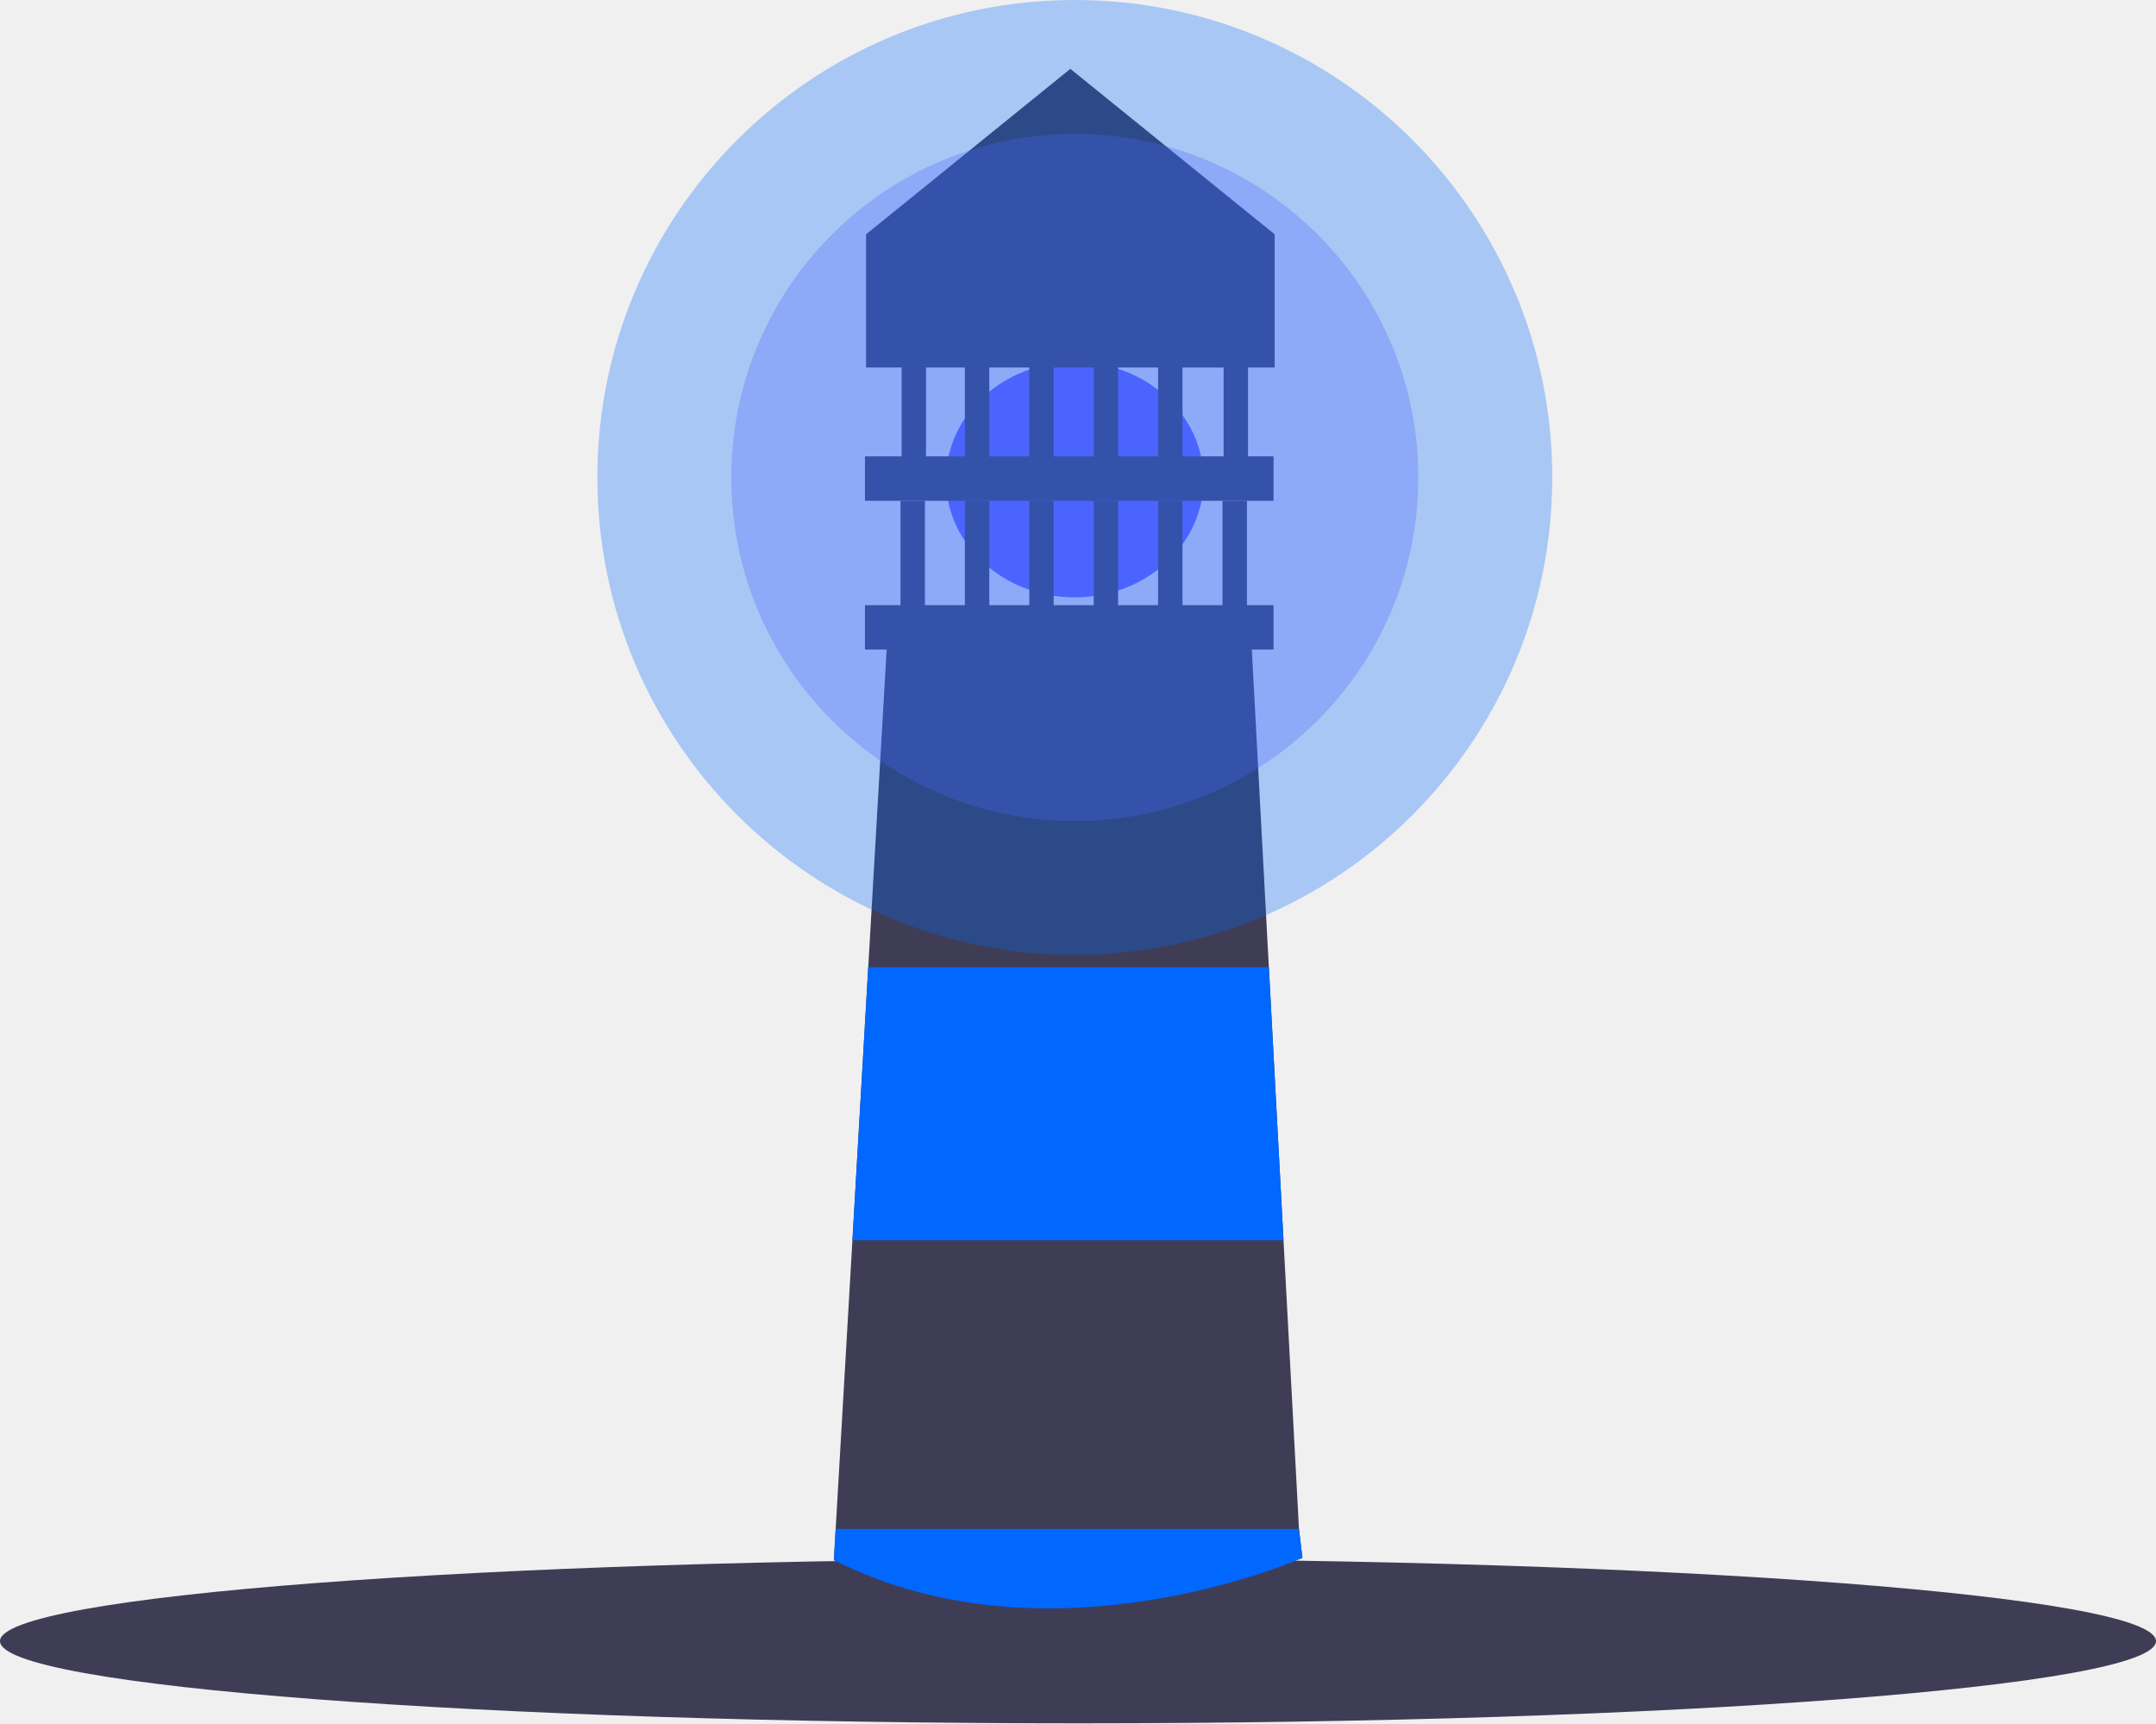
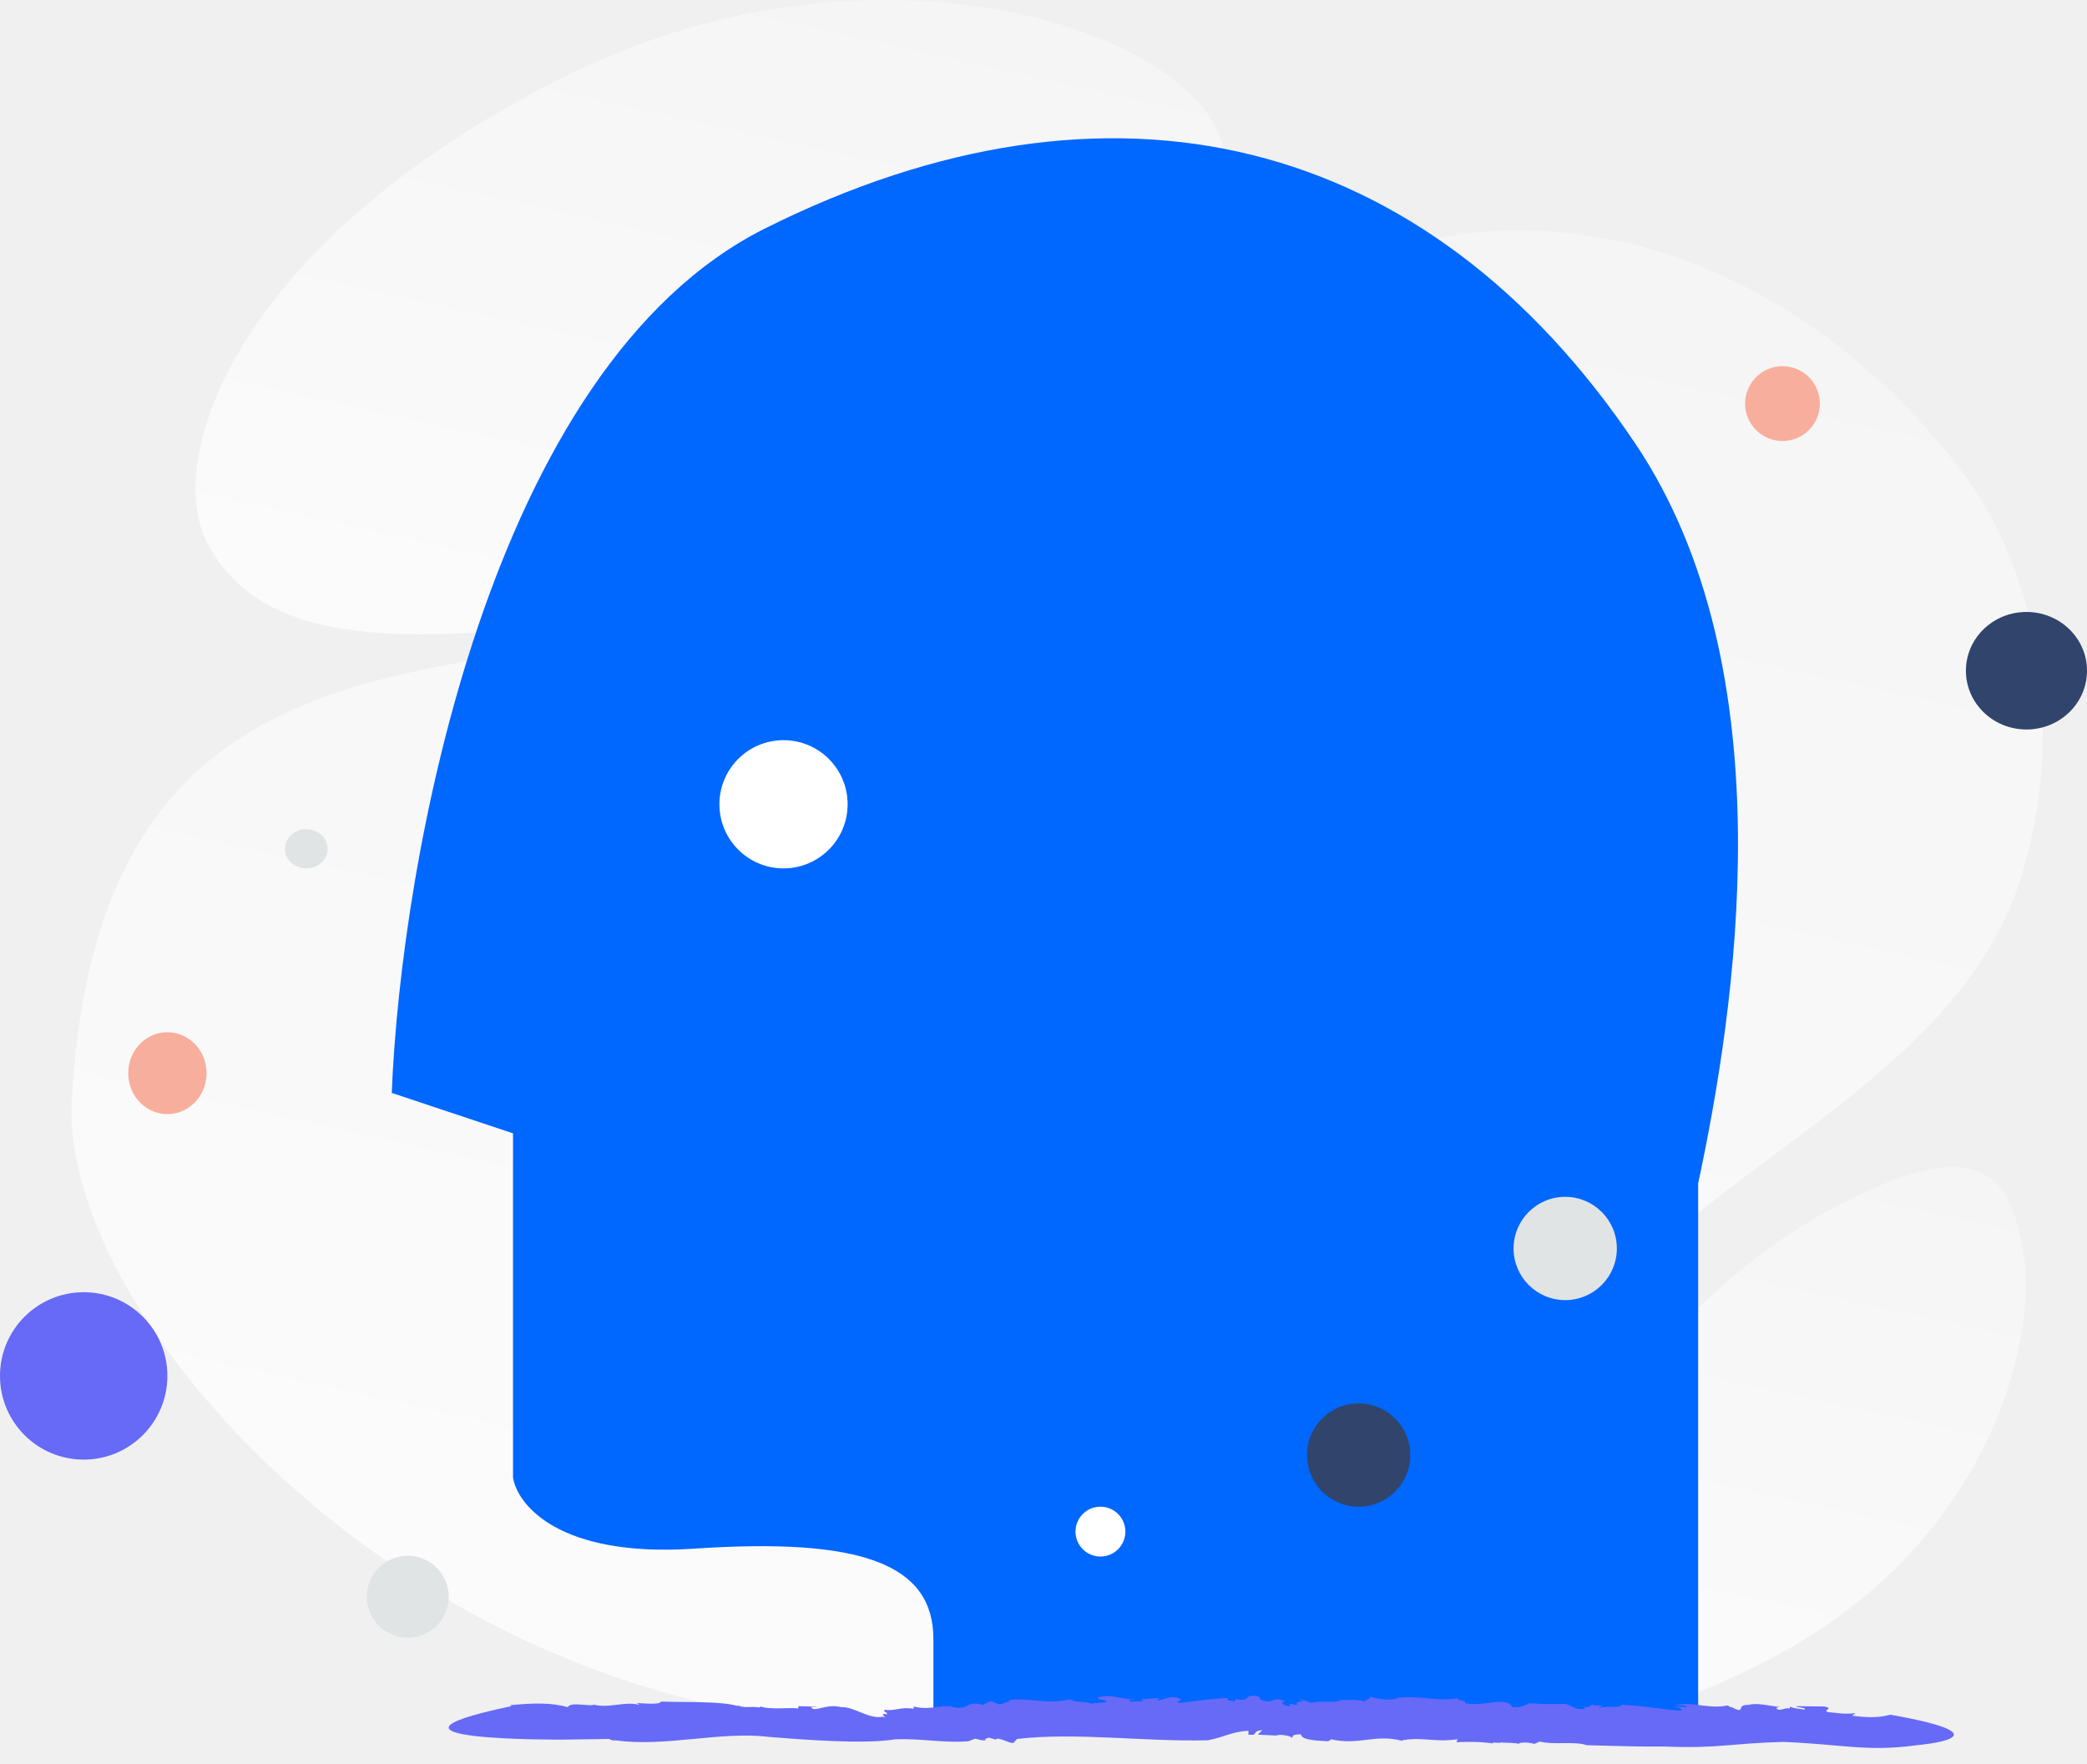
- <svg xmlns="http://www.w3.org/2000/svg" data-name="Layer 1" width="970.875" height="776" viewBox="0 0 970.875 776" version="1.1" id="svg191">
-   <defs id="defs195" />
-   <ellipse cx="485.438" cy="739" rx="485.438" ry="37" fill="#3f3d56" id="ellipse105" style="stroke-width:0.929" />
-   <ellipse cx="484" cy="216" rx="58" ry="53" fill="#6c63ff" id="ellipse107" />
-   <path d="m 586.5,701.5 c 0,0 -123.5,49.5 -211,1 l 0.81,-14 7.54,-130 7.13,-123 8.52,-147 h 164 l 7.88,147 6.6,123 6.97,130 z" fill="#3f3d56" id="path109" />
-   <path d="M 375.5,288.5" fill="none" stroke="#2f2e41" stroke-miterlimit="10" id="path111" />
-   <path d="m 586.5,701.5 c 0,0 -113.5,50.5 -211,1 l 0.81,-14 h 208.64 z" fill="#6c63ff" id="path113" style="fill:#0067ff;fill-opacity:1" />
-   <polygon points="621.38,435.5 627.98,558.5 433.85,558.5 440.98,435.5 " fill="#6c63ff" id="polygon115" style="fill:#0067ff;fill-opacity:1" transform="translate(-50)" />
-   <rect x="389.5" y="272.5" width="184" height="20" fill="#3f3d56" id="rect117" />
-   <rect x="389.5" y="205.5" width="184" height="20" fill="#3f3d56" id="rect119" />
-   <rect x="405.5" y="225.5" width="11" height="52" fill="#3f3d56" id="rect121" />
-   <rect x="434.5" y="225.5" width="11" height="52" fill="#3f3d56" id="rect123" />
-   <rect x="463.5" y="225.5" width="11" height="52" fill="#3f3d56" id="rect125" />
-   <rect x="492.5" y="225.5" width="11" height="52" fill="#3f3d56" id="rect127" />
-   <rect x="521.5" y="225.5" width="11" height="52" fill="#3f3d56" id="rect129" />
-   <rect x="434.5" y="146" width="11" height="68.5" fill="#3f3d56" id="rect131" />
-   <rect x="463.5" y="146" width="11" height="68.5" fill="#3f3d56" id="rect133" />
-   <rect x="492.5" y="146" width="11" height="68.5" fill="#3f3d56" id="rect135" />
-   <rect x="521.5" y="146" width="11" height="68.5" fill="#3f3d56" id="rect137" />
-   <rect x="550.5" y="225.5" width="11" height="52" fill="#3f3d56" id="rect139" />
-   <rect x="406" y="154" width="11" height="61" fill="#3f3d56" id="rect141" />
-   <rect x="551" y="154" width="11" height="61" fill="#3f3d56" id="rect143" />
-   <polygon points="440,105.5 532,31 624,105.5 624,165.5 440,165.5 " fill="#3f3d56" id="polygon145" transform="translate(-50)" />
-   <circle cx="484" cy="215" r="154.695" fill="#6c63ff" opacity="0.3" id="circle147" />
-   <circle cx="484" cy="215" r="215" fill="#6c63ff" opacity="0.3" id="circle149" style="fill:#0067ff;fill-opacity:1" />
+ <svg xmlns="http://www.w3.org/2000/svg" width="585.999" height="495.124" viewBox="0 0 585.999 495.124" fill="none" version="1.1" id="svg934">
+   <path fill="transparent" d="M -79.789,113.185 H 820.211 v 600 H -79.789 Z" id="path881" />
+   <defs id="defs932">
+     <linearGradient id="a" x1="324.818" y1="779.322" x2="587.223" y2="-404.561" gradientUnits="userSpaceOnUse" gradientTransform="translate(-137.012,-39.9599)">
+       <stop stop-color="#fff" id="stop917" />
+       <stop offset="1" stop-color="#EEE" id="stop919" />
+     </linearGradient>
+     <linearGradient id="b" x1="287.527" y1="351.038" x2="409.146" y2="-195.47" gradientUnits="userSpaceOnUse" gradientTransform="translate(-137.012,-39.9599)">
+       <stop stop-color="#fff" id="stop922" />
+       <stop offset="1" stop-color="#EEE" id="stop924" />
+     </linearGradient>
+     <linearGradient id="c" x1="578.857" y1="640.92" x2="683.151" y2="158.612" gradientUnits="userSpaceOnUse" gradientTransform="translate(-137.012,-39.9599)">
+       <stop stop-color="#fff" id="stop927" />
+       <stop offset="1" stop-color="#EEE" id="stop929" />
+     </linearGradient>
+   </defs>
+   <path d="m 20.139,309.264 c -3.894,71.753 136.388,217.654 309.295,163.651 80.418,-25.118 73.606,-66.809 134.755,-121.754 36.449,-32.748 88.818,-57.511 103.384,-105.113 12.583,-41.087 4.866,-85.25 -16.948,-113.975 C 501.564,67.472 402.52,23.236 304.931,125.02 207.341,226.804 30.202,124.209 20.139,309.264 Z" fill="url(#a)" id="path883" style="fill:url(#a)" />
+   <path d="m 58.594,153.254 c 13.645,24.352 43.528,27.698 91.404,23.07 36.006,-3.486 68.84,-6.184 104.849,-25.817 25.204,-13.732 45.154,-32.31 59.715,-50.354 C 330.341,80.605 352.366,58.296 341.569,36.133 326.731,5.686 240.927,-19.957 157.608,21.977 66.083,68.055 45.246,129.454 58.594,153.254 Z" fill="url(#b)" id="path885" style="fill:url(#b)" />
+   <path d="m 406.35,454.971 c 31.788,-44.471 64.343,-91.737 106.965,-115.017 43.962,-24.025 52.07,-9.218 55.113,14.322 3.043,23.54 -10.52,79.315 -70.517,111.048 -60.012,31.744 -121.305,31.268 -91.561,-10.353 z" fill="url(#c)" id="path887" style="fill:url(#c)" />
+   <path d="m 476.818,332.277 v 150.544 H 262.084 v -22.588 c 0,-21.019 -19.975,-28.586 -67.19,-25.41 -37.771,2.541 -49.635,-12.251 -50.846,-19.965 v -96.648 l -34.049,-11.343 c 2.573,-64.734 27.149,-203.913 104.871,-242.754 97.152,-48.55 185.809,-26.545 244.243,60.348 43.102,64.095 27.995,159.567 17.705,207.816 z" fill="#666AF6" id="path889" style="fill:#0067ff;fill-opacity:1" />
+   <ellipse rx="17" ry="16.5" transform="scale(1,-1)" fill="#31446c" id="ellipse891" cx="568.999" cy="-188.321" />
+   <circle r="10.5" transform="scale(1,-1)" fill="#f8ae9d" id="circle893" cx="500.499" cy="-113.321" />
+   <circle r="23.5" transform="scale(1,-1)" fill="#666af6" id="circle895" cx="23.5" cy="-386.321" />
+   <ellipse rx="11" ry="11.5" transform="scale(1,-1)" fill="#f8ae9d" id="ellipse897" cx="47" cy="-301.321" />
+   <ellipse cx="-86" cy="-238.321" rx="6" ry="5.5" transform="scale(-1)" fill="#e1e4e5" id="ellipse899" />
+   <circle r="11.5" transform="scale(1,-1)" fill="#e1e4e5" id="circle901" cx="114.5" cy="-448.321" />
+   <circle r="14.5" transform="scale(1,-1)" fill="#e1e4e5" id="circle903" cx="439.488" cy="-350.54" />
+   <circle cx="220" cy="225.821" r="18" fill="#ffffff" id="circle905" />
+   <path d="m 217.639,329.821 -0.069,0.551 c 0.023,-0.022 0.069,-0.16 0.069,-0.551 z m 0.023,137.902 c 0,0.046 0,0.091 0.023,0.137 0,-0.091 0,-0.114 -0.023,-0.137 z m -2.733,-116.725 v -0.023 c 0,-0.046 -0.023,-0.092 -0.023,-0.138 z m 10.978,141.392 1.08,0.069 c 0,-0.023 -0.276,-0.046 -1.08,-0.069 z m 274.081,-0.022 c 0.092,0 0.183,0 0.252,-0.023 -0.16,0 -0.229,0.023 -0.252,0.023 z m -231.98,2.733 h -0.069 c -0.091,0 -0.206,0.023 -0.275,0.023 z" fill="#b1cbc0" id="path907" />
+   <path d="m 500.67,489.084 c -14.49,0.369 -18.324,1.934 -33.365,1.29 -7.164,0.092 -14.81,-0.185 -21.814,-0.369 -3.329,-1.197 -9.185,0 -13.134,-1.013 l -1.516,0.645 c -1.355,-0.369 -2.939,-0.553 -4.317,-0.185 l 0.092,0.185 c -2.021,-0.461 -4.317,-0.185 -5.304,-0.461 l 0.092,0.184 -2.457,-0.092 0.413,0.277 c -3.536,-0.553 -7.164,-0.553 -10.379,-0.369 l 0.276,-0.829 c -6.866,0.921 -9.369,-0.737 -15.546,0.277 l 0.092,0.184 c -7.83,-2.119 -12.354,1.473 -20.414,-0.553 1.011,0.277 -0.436,0.369 -0.344,0.645 -3.72,-0.184 -7.669,-0.368 -7.738,-1.934 -2.71,0 -2.205,0.46 -2.549,1.105 0.023,-0.645 -2.342,-1.013 -4.455,-1.013 l 0.965,0.276 -6.062,-0.276 1.194,-1.29 c -3.215,0.369 -0.827,1.566 -3.881,1.29 l 0.046,-1.105 c -4.432,0.184 -7.05,1.842 -11.343,2.671 -17.865,0.46 -37.062,-2.303 -53.663,-0.369 l -0.735,0.829 c -0.322,1.197 -4.593,-1.75 -5.213,-0.645 l -1.929,-0.552 c -0.551,0.184 -1.699,0.46 -0.734,0.737 -1.791,0.092 -1.837,-0.185 -3.123,-0.461 l -1.929,0.737 c -7.049,0.552 -13.043,-0.829 -20.459,-0.553 -8.91,1.474 -25.695,0.092 -35.362,-0.644 -13.594,-1.75 -29.392,2.947 -43.307,0.921 -0.46,0.184 -1.631,-0.185 -1.608,-0.369 l -12.744,0.184 c 0,0 -61.745,0.461 -14.833,-9.394 l -0.322,-0.276 c 6.981,-0.645 11.366,-0.737 16.166,0.552 0.757,-1.566 5.717,-0.184 7.348,-0.645 l -0.161,-0.092 c 4.248,1.198 8.748,-1.013 12.859,0.092 -0.161,-0.092 -0.253,-0.552 -1.194,-0.552 2.985,0.184 7.072,0.553 7.302,-0.369 7.141,0.277 17.084,-0.184 21.653,1.29 l -0.321,-0.276 c 2.594,1.013 3.375,0.184 6.291,0.644 0.161,-0.092 0.368,-0.184 0.322,-0.276 2.847,1.013 8.289,0.184 10.562,0.553 l 0.138,-0.645 5.649,0.184 -2.113,0.092 c 0.735,1.658 4.271,-1.105 8.359,0 3.834,-0.184 7.784,3.5 11.756,2.671 1.906,0.829 -1.676,-1.289 1.171,-0.645 0.092,-0.921 -1.331,-0.552 -0.596,-1.289 2.778,0.461 4.569,-0.921 8.013,-0.276 l 0.138,-0.645 c 4.478,1.289 8.45,-0.921 11.435,0.276 4.616,0.553 3.1,-2.026 7.922,-0.737 l 1.883,-0.921 c 2.067,-0.184 1.47,1.106 3.766,0.645 -0.138,-0.552 2.893,-0.46 1.539,-1.013 5.166,-0.921 10.493,1.289 17.313,-0.276 1.47,1.105 4.914,0.46 6.016,1.289 0.184,-0.46 6.866,-0.092 3.031,-1.197 -0.321,-0.092 -0.918,-0.092 -0.872,0.092 l -0.46,-0.645 c 3.881,-1.289 7.05,0.737 10.908,0.461 -1.149,0.184 -2.664,0.184 -1.654,0.644 l 3.582,-0.092 -0.734,-0.552 5.327,-0.369 -0.735,0.737 c 2.595,-0.368 3.513,-1.566 6.453,-0.553 1.331,0.553 -2.457,0.922 0.275,1.198 3.49,-0.461 8.703,-1.197 13.134,-1.382 -0.413,0.829 0.781,0.737 2.021,0.921 l 0.138,-0.644 c 4.707,0.921 1.722,-1.474 6.406,-0.737 l -0.413,-0.461 1.24,1.474 c 4.225,1.381 2.273,-1.382 6.958,0.46 -1.86,-0.092 -0.873,1.474 1.4,1.198 l -0.574,-0.645 c 1.263,0.184 1.676,0.461 2.526,0.276 -0.758,-0.368 -0.39,-0.921 1.47,-0.829 l -1.24,-0.829 3.513,1.198 c 2.71,-0.737 7.003,0.184 8.129,-0.737 0,0 5.832,-0.461 7.164,0.553 -1.171,-0.645 2.044,-0.921 1.125,-1.658 1.516,0.737 5.97,1.289 7.761,0.552 l -0.344,-0.092 c 6.613,-0.829 11.297,1.106 17.222,0.092 -0.276,0.829 2.87,0.369 2.089,1.382 6.131,1.013 11.183,-2.118 13.41,1.105 2.802,0.184 3.307,-0.737 4.753,-0.921 l -0.666,-0.184 c 5.236,0.276 6.751,0.276 10.632,0.184 1.929,0.276 2.25,1.75 5.718,1.382 -1.126,-0.553 0.298,-0.461 1.584,-0.461 -0.827,-0.092 -1.079,-0.276 0.62,-0.737 0.23,0.185 0.62,0.277 0.964,0.369 0.023,0 0.092,-0.092 0.046,-0.184 2.159,0.184 1.791,0.368 0.781,0.46 0.046,0.092 -0.023,0.184 -0.344,0.369 2.25,-0.737 6.268,0.092 6.544,-0.922 6.521,0.277 11.183,1.29 16.602,1.658 0.62,-0.552 -0.666,-1.013 -2.228,-1.197 l 3.858,0.184 c -0.023,-0.737 -2.204,-0.46 -3.398,-0.552 4.592,-1.198 9.46,1.197 14.833,0.092 l 1.125,0.552 0.322,-0.092 c -0.023,0.277 1.194,0.737 1.975,0.829 0.757,-0.645 -0.046,-1.474 2.617,-1.474 2.113,-0.644 5.97,0.277 8.726,0.645 -1.493,0.092 -1.01,0.461 -0.367,0.737 1.331,0 2.089,-0.645 3.122,-0.368 l 0.138,-0.829 c -0.528,0.829 3.468,0.921 3.973,1.197 0.757,-0.645 -2.067,-0.553 -2.388,-1.013 5.327,0.092 2.663,0 8.013,0.092 2.848,0.645 -0.528,0.829 0.85,1.566 2.503,0.184 4.96,0.737 7.853,0.276 l -0.918,0.737 c 4.73,0.645 7.554,0.552 10.723,-0.276 35.178,6.263 7.417,8.565 7.417,8.565 -13.915,1.934 -21.057,-0.276 -37.543,-0.921 z" fill="#666af6" id="path909" />
+   <path d="m 489.813,380.834 -0.69,0.528 c 0.023,0.023 0.207,-0.115 0.69,-0.528 z m -173.594,13.62 -0.138,0.161 c 0.092,-0.092 0.138,-0.138 0.138,-0.161 z m 146.698,7.281 0.046,-0.023 0.138,-0.161 z" fill="#b1cbc0" id="path911" />
+   <path d="m 308.988,437.04 a 7,7 0 1 0 0,-14 7,7 0 0 0 0,14 z" fill="#ffffff" id="path913" />
+   <path d="m 381.488,423.04 c 8.008,0 14.5,-6.492 14.5,-14.5 0,-8.008 -6.492,-14.5 -14.5,-14.5 -8.008,0 -14.5,6.492 -14.5,14.5 0,8.008 6.492,14.5 14.5,14.5 z" fill="#31446c" id="path915" />
</svg>
